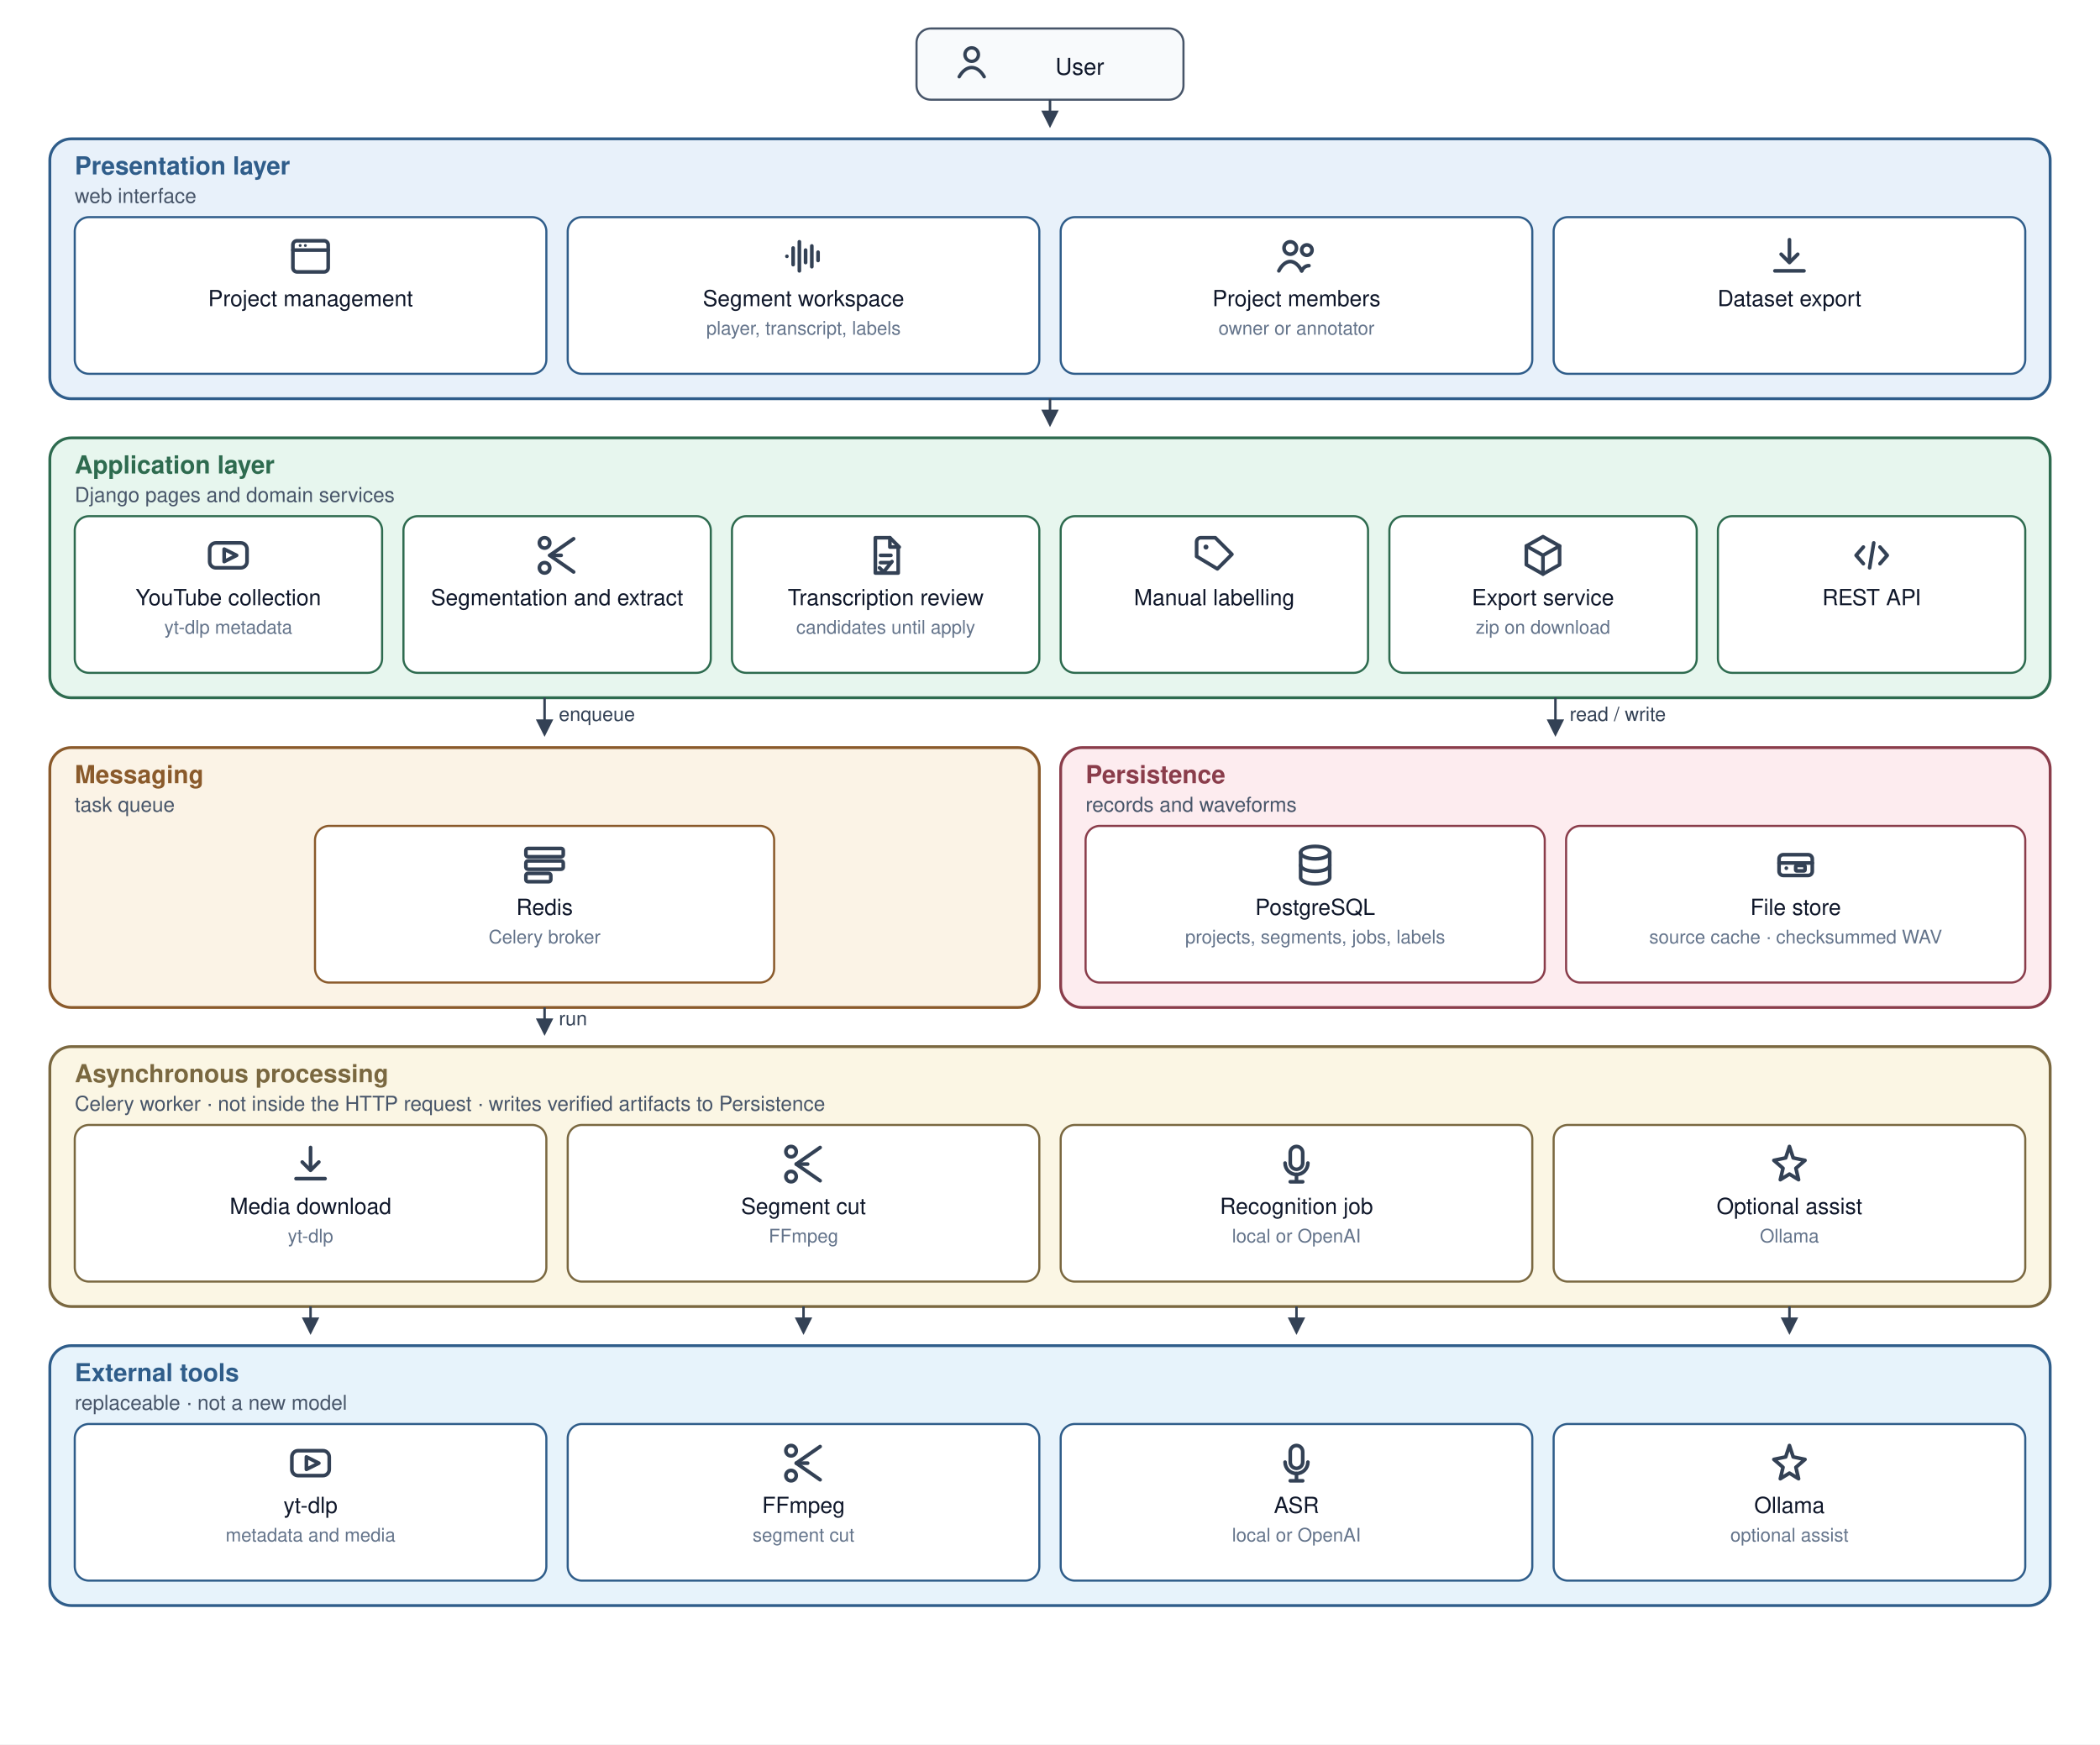
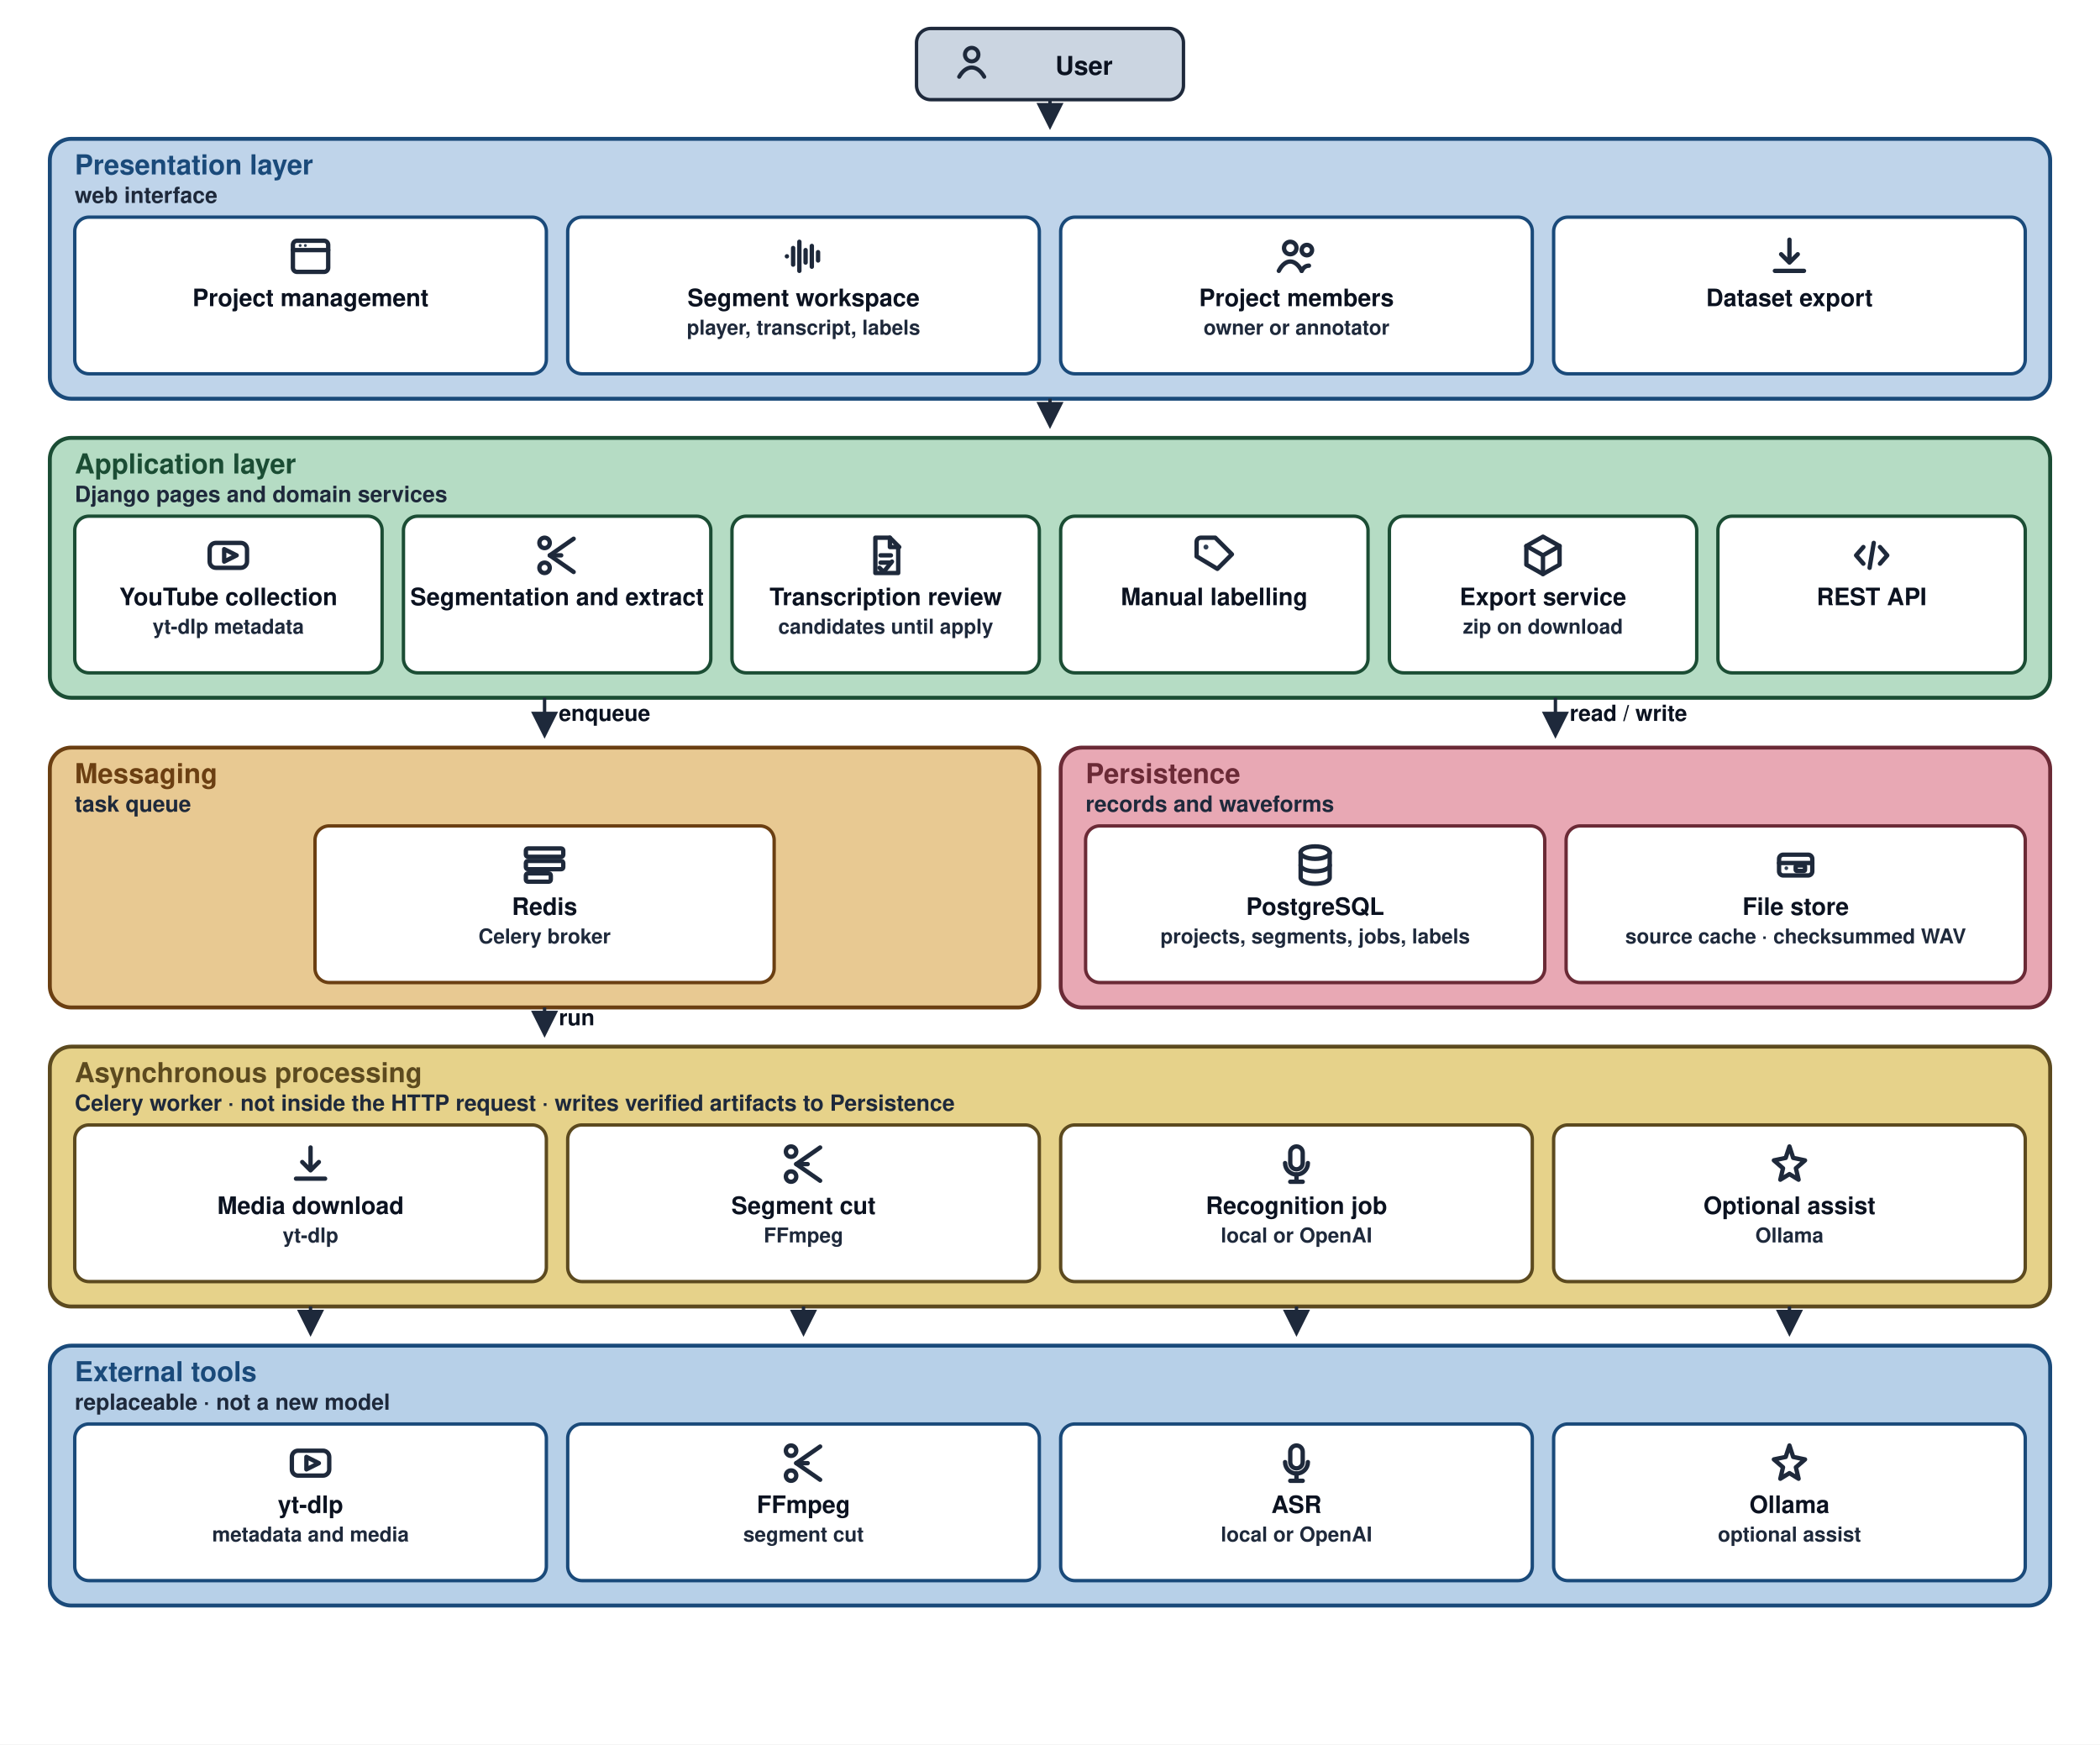
<svg xmlns="http://www.w3.org/2000/svg" width="1180" height="980" viewBox="0 0 1180 980">
  <defs>
-     <marker id="arrow" viewBox="0 0 10 10" refX="8" refY="5" markerWidth="7" markerHeight="7" orient="auto-start-reverse">
-       <path d="M 0 0 L 10 5 L 0 10 z" fill="#334155" />
+     <marker id="arrow" viewBox="0 0 10 10" refX="8" refY="5" markerWidth="8" markerHeight="8" orient="auto-start-reverse">
+       <path d="M 0 0 L 10 5 L 0 10 z" fill="#1E293B" />
    </marker>
  </defs>
  <rect width="100%" height="100%" fill="white" />
-   <rect x="515.0" y="16.0" width="150.0" height="40.0" rx="8" fill="#F8FAFC" stroke="#475569" stroke-width="1.2" />
+   <rect x="515.0" y="16.0" width="150.0" height="40.0" rx="8" fill="#CBD5E1" stroke="#1E293B" stroke-width="1.9" />
  <g transform="translate(533.0,22.0) scale(1.0833)">
-     <g fill="none" stroke="#334155" stroke-width="1.75" stroke-linecap="round" stroke-linejoin="round">
+     <g fill="none" stroke="#1E293B" stroke-width="2.1" stroke-linecap="round" stroke-linejoin="round">
      <circle cx="12" cy="8" r="3.5" />
      <path d="M5.5 19.5c1.8-3.2 4.2-4.8 6.5-4.8s4.7 1.6 6.5 4.8" />
    </g>
  </g>
-   <text x="593.0" y="42.0" font-family="Segoe UI, Helvetica, Arial, sans-serif" font-size="13" fill="#0F172A">User</text>
-   <line x1="590.0" y1="56.0" x2="590.0" y2="70.0" stroke="#334155" stroke-width="1.4" marker-end="url(#arrow)" />
-   <rect x="28.0" y="78.0" width="1124.0" height="146.0" rx="12" ry="12" fill="#E8F1FA" stroke="#2F5D8A" stroke-width="1.6" />
-   <text x="42.0" y="98.0" font-family="Segoe UI, Helvetica, Arial, sans-serif" font-size="14" font-weight="700" fill="#2F5D8A">Presentation layer</text>
-   <text x="42.0" y="114.0" font-family="Segoe UI, Helvetica, Arial, sans-serif" font-size="11.5" fill="#475569">web interface</text>
-   <rect x="42.0" y="122.0" width="265.0" height="88.0" rx="8" ry="8" fill="#fff" stroke="#2F5D8A" stroke-width="1.2" />
+   <text x="593.0" y="42.0" font-family="Segoe UI, Helvetica, Arial, sans-serif" font-size="14.5" font-weight="700" fill="#0B1220">User</text>
+   <line x1="590.0" y1="56.0" x2="590.0" y2="70.0" stroke="#1E293B" stroke-width="1.9" marker-end="url(#arrow)" />
+   <rect x="28.0" y="78.0" width="1124.0" height="146.0" rx="12" ry="12" fill="#BFD4EA" stroke="#1A4A7A" stroke-width="2.2" />
+   <text x="42.0" y="98.0" font-family="Segoe UI, Helvetica, Arial, sans-serif" font-size="15.5" font-weight="800" fill="#1A4A7A">Presentation layer</text>
+   <text x="42.0" y="114.0" font-family="Segoe UI, Helvetica, Arial, sans-serif" font-size="12.5" font-weight="600" fill="#1E293B">web interface</text>
+   <rect x="42.0" y="122.0" width="265.0" height="88.0" rx="8" ry="8" fill="#fff" stroke="#1A4A7A" stroke-width="1.9" />
  <g transform="translate(160.5,130.0) scale(1.1667)">
-     <g fill="none" stroke="#334155" stroke-width="1.75" stroke-linecap="round" stroke-linejoin="round">
+     <g fill="none" stroke="#1E293B" stroke-width="2.1" stroke-linecap="round" stroke-linejoin="round">
      <rect x="3.5" y="4.5" width="17" height="15" rx="2" />
      <path d="M3.5 9h17" />
      <circle cx="7" cy="6.8" r="0.7" fill="#334155" stroke="none" />
      <circle cx="9.5" cy="6.8" r="0.7" fill="#334155" stroke="none" />
    </g>
  </g>
-   <text x="174.5" y="172.0" text-anchor="middle" font-family="Segoe UI, Helvetica, Arial, sans-serif" font-size="12.5" fill="#0F172A">Project management</text>
-   <rect x="319.0" y="122.0" width="265.0" height="88.0" rx="8" ry="8" fill="#fff" stroke="#2F5D8A" stroke-width="1.2" />
+   <text x="174.5" y="172.0" text-anchor="middle" font-family="Segoe UI, Helvetica, Arial, sans-serif" font-size="13.5" font-weight="700" fill="#0B1220">Project management</text>
+   <rect x="319.0" y="122.0" width="265.0" height="88.0" rx="8" ry="8" fill="#fff" stroke="#1A4A7A" stroke-width="1.9" />
  <g transform="translate(437.5,130.0) scale(1.1667)">
-     <g fill="none" stroke="#334155" stroke-width="1.75" stroke-linecap="round" stroke-linejoin="round">
+     <g fill="none" stroke="#1E293B" stroke-width="2.1" stroke-linecap="round" stroke-linejoin="round">
      <path d="M4 12v0M7 8v8M10 5v14M13 9v6M16 7v10M19 10v4" />
    </g>
  </g>
-   <text x="451.5" y="172.0" text-anchor="middle" font-family="Segoe UI, Helvetica, Arial, sans-serif" font-size="12.5" fill="#0F172A">Segment workspace</text>
-   <text x="451.5" y="188.0" text-anchor="middle" font-family="Segoe UI, Helvetica, Arial, sans-serif" font-size="10.5" fill="#64748B">player, transcript, labels</text>
-   <rect x="596.0" y="122.0" width="265.0" height="88.0" rx="8" ry="8" fill="#fff" stroke="#2F5D8A" stroke-width="1.2" />
+   <text x="451.5" y="172.0" text-anchor="middle" font-family="Segoe UI, Helvetica, Arial, sans-serif" font-size="13.5" font-weight="700" fill="#0B1220">Segment workspace</text>
+   <text x="451.5" y="188.0" text-anchor="middle" font-family="Segoe UI, Helvetica, Arial, sans-serif" font-size="11.5" font-weight="600" fill="#1E293B">player, transcript, labels</text>
+   <rect x="596.0" y="122.0" width="265.0" height="88.0" rx="8" ry="8" fill="#fff" stroke="#1A4A7A" stroke-width="1.9" />
  <g transform="translate(714.5,130.0) scale(1.1667)">
-     <g fill="none" stroke="#334155" stroke-width="1.75" stroke-linecap="round" stroke-linejoin="round">
+     <g fill="none" stroke="#1E293B" stroke-width="2.1" stroke-linecap="round" stroke-linejoin="round">
      <circle cx="9" cy="8" r="3" />
      <circle cx="17" cy="9" r="2.5" />
      <path d="M3.5 19c1.5-3 3.6-4.5 5.5-4.5s4 1.5 5.5 4.5" />
      <path d="M14.5 19c.8-1.6 2-2.5 3.5-2.5" />
    </g>
  </g>
-   <text x="728.5" y="172.0" text-anchor="middle" font-family="Segoe UI, Helvetica, Arial, sans-serif" font-size="12.5" fill="#0F172A">Project members</text>
-   <text x="728.5" y="188.0" text-anchor="middle" font-family="Segoe UI, Helvetica, Arial, sans-serif" font-size="10.5" fill="#64748B">owner or annotator</text>
-   <rect x="873.0" y="122.0" width="265.0" height="88.0" rx="8" ry="8" fill="#fff" stroke="#2F5D8A" stroke-width="1.2" />
+   <text x="728.5" y="172.0" text-anchor="middle" font-family="Segoe UI, Helvetica, Arial, sans-serif" font-size="13.5" font-weight="700" fill="#0B1220">Project members</text>
+   <text x="728.5" y="188.0" text-anchor="middle" font-family="Segoe UI, Helvetica, Arial, sans-serif" font-size="11.5" font-weight="600" fill="#1E293B">owner or annotator</text>
+   <rect x="873.0" y="122.0" width="265.0" height="88.0" rx="8" ry="8" fill="#fff" stroke="#1A4A7A" stroke-width="1.9" />
  <g transform="translate(991.5,130.0) scale(1.1667)">
-     <g fill="none" stroke="#334155" stroke-width="1.75" stroke-linecap="round" stroke-linejoin="round">
+     <g fill="none" stroke="#1E293B" stroke-width="2.1" stroke-linecap="round" stroke-linejoin="round">
      <path d="M12 4v10" />
      <path d="m8 11 4 4 4-4" />
      <path d="M5 19h14" />
    </g>
  </g>
-   <text x="1005.5" y="172.0" text-anchor="middle" font-family="Segoe UI, Helvetica, Arial, sans-serif" font-size="12.5" fill="#0F172A">Dataset export</text>
-   <line x1="590.0" y1="224.0" x2="590.0" y2="238.0" stroke="#334155" stroke-width="1.4" marker-end="url(#arrow)" />
-   <rect x="28.0" y="246.0" width="1124.0" height="146.0" rx="12" ry="12" fill="#E7F6EE" stroke="#2E6B4F" stroke-width="1.6" />
-   <text x="42.0" y="266.0" font-family="Segoe UI, Helvetica, Arial, sans-serif" font-size="14" font-weight="700" fill="#2E6B4F">Application layer</text>
-   <text x="42.0" y="282.0" font-family="Segoe UI, Helvetica, Arial, sans-serif" font-size="11.5" fill="#475569">Django pages and domain services</text>
-   <rect x="42.0" y="290.0" width="172.7" height="88.0" rx="8" ry="8" fill="#fff" stroke="#2E6B4F" stroke-width="1.2" />
+   <text x="1005.5" y="172.0" text-anchor="middle" font-family="Segoe UI, Helvetica, Arial, sans-serif" font-size="13.5" font-weight="700" fill="#0B1220">Dataset export</text>
+   <line x1="590.0" y1="224.0" x2="590.0" y2="238.0" stroke="#1E293B" stroke-width="1.9" marker-end="url(#arrow)" />
+   <rect x="28.0" y="246.0" width="1124.0" height="146.0" rx="12" ry="12" fill="#B5DCC4" stroke="#1B4D34" stroke-width="2.2" />
+   <text x="42.0" y="266.0" font-family="Segoe UI, Helvetica, Arial, sans-serif" font-size="15.5" font-weight="800" fill="#1B4D34">Application layer</text>
+   <text x="42.0" y="282.0" font-family="Segoe UI, Helvetica, Arial, sans-serif" font-size="12.5" font-weight="600" fill="#1E293B">Django pages and domain services</text>
+   <rect x="42.0" y="290.0" width="172.7" height="88.0" rx="8" ry="8" fill="#fff" stroke="#1B4D34" stroke-width="1.9" />
  <g transform="translate(114.3,298.0) scale(1.1667)">
-     <g fill="none" stroke="#334155" stroke-width="1.75" stroke-linecap="round" stroke-linejoin="round">
+     <g fill="none" stroke="#1E293B" stroke-width="2.1" stroke-linecap="round" stroke-linejoin="round">
      <rect x="3" y="6" width="18" height="12" rx="3" />
      <path d="m10 9 6 3-6 3z" />
    </g>
  </g>
-   <text x="128.3" y="340.0" text-anchor="middle" font-family="Segoe UI, Helvetica, Arial, sans-serif" font-size="12.5" fill="#0F172A">YouTube collection</text>
-   <text x="128.3" y="356.0" text-anchor="middle" font-family="Segoe UI, Helvetica, Arial, sans-serif" font-size="10.5" fill="#64748B">yt-dlp metadata</text>
-   <rect x="226.7" y="290.0" width="172.7" height="88.0" rx="8" ry="8" fill="#fff" stroke="#2E6B4F" stroke-width="1.2" />
+   <text x="128.3" y="340.0" text-anchor="middle" font-family="Segoe UI, Helvetica, Arial, sans-serif" font-size="13.5" font-weight="700" fill="#0B1220">YouTube collection</text>
+   <text x="128.3" y="356.0" text-anchor="middle" font-family="Segoe UI, Helvetica, Arial, sans-serif" font-size="11.5" font-weight="600" fill="#1E293B">yt-dlp metadata</text>
+   <rect x="226.7" y="290.0" width="172.7" height="88.0" rx="8" ry="8" fill="#fff" stroke="#1B4D34" stroke-width="1.9" />
  <g transform="translate(299.0,298.0) scale(1.1667)">
-     <g fill="none" stroke="#334155" stroke-width="1.75" stroke-linecap="round" stroke-linejoin="round">
+     <g fill="none" stroke="#1E293B" stroke-width="2.1" stroke-linecap="round" stroke-linejoin="round">
      <circle cx="6" cy="6" r="2.5" />
      <circle cx="6" cy="18" r="2.5" />
      <path d="M20 4 8.5 12 20 20" />
      <path d="M8.5 12H14" />
    </g>
  </g>
-   <text x="313.0" y="340.0" text-anchor="middle" font-family="Segoe UI, Helvetica, Arial, sans-serif" font-size="12.5" fill="#0F172A">Segmentation and extract</text>
-   <rect x="411.3" y="290.0" width="172.7" height="88.0" rx="8" ry="8" fill="#fff" stroke="#2E6B4F" stroke-width="1.2" />
+   <text x="313.0" y="340.0" text-anchor="middle" font-family="Segoe UI, Helvetica, Arial, sans-serif" font-size="13.5" font-weight="700" fill="#0B1220">Segmentation and extract</text>
+   <rect x="411.3" y="290.0" width="172.7" height="88.0" rx="8" ry="8" fill="#fff" stroke="#1B4D34" stroke-width="1.9" />
  <g transform="translate(483.7,298.0) scale(1.1667)">
-     <g fill="none" stroke="#334155" stroke-width="1.75" stroke-linecap="round" stroke-linejoin="round">
+     <g fill="none" stroke="#1E293B" stroke-width="2.1" stroke-linecap="round" stroke-linejoin="round">
      <path d="M7 3.5h7l4 4V20.5H7z" />
      <path d="M14 3.5V8h4.5" />
      <path d="M9.5 12h5M9.5 15.5h5" />
      <path d="m9 18 2 2 4-5" />
    </g>
  </g>
-   <text x="497.7" y="340.0" text-anchor="middle" font-family="Segoe UI, Helvetica, Arial, sans-serif" font-size="12.5" fill="#0F172A">Transcription review</text>
-   <text x="497.7" y="356.0" text-anchor="middle" font-family="Segoe UI, Helvetica, Arial, sans-serif" font-size="10.5" fill="#64748B">candidates until apply</text>
-   <rect x="596.0" y="290.0" width="172.7" height="88.0" rx="8" ry="8" fill="#fff" stroke="#2E6B4F" stroke-width="1.2" />
+   <text x="497.7" y="340.0" text-anchor="middle" font-family="Segoe UI, Helvetica, Arial, sans-serif" font-size="13.5" font-weight="700" fill="#0B1220">Transcription review</text>
+   <text x="497.7" y="356.0" text-anchor="middle" font-family="Segoe UI, Helvetica, Arial, sans-serif" font-size="11.5" font-weight="600" fill="#1E293B">candidates until apply</text>
+   <rect x="596.0" y="290.0" width="172.7" height="88.0" rx="8" ry="8" fill="#fff" stroke="#1B4D34" stroke-width="1.9" />
  <g transform="translate(668.3,298.0) scale(1.1667)">
-     <g fill="none" stroke="#334155" stroke-width="1.75" stroke-linecap="round" stroke-linejoin="round">
+     <g fill="none" stroke="#1E293B" stroke-width="2.1" stroke-linecap="round" stroke-linejoin="round">
      <path d="M3.5 12.5V5.5A2 2 0 0 1 5.5 3.5h7l8 8-7 7z" />
      <circle cx="8" cy="8" r="1.2" fill="#334155" stroke="none" />
    </g>
  </g>
-   <text x="682.3" y="340.0" text-anchor="middle" font-family="Segoe UI, Helvetica, Arial, sans-serif" font-size="12.5" fill="#0F172A">Manual labelling</text>
-   <rect x="780.7" y="290.0" width="172.7" height="88.0" rx="8" ry="8" fill="#fff" stroke="#2E6B4F" stroke-width="1.2" />
+   <text x="682.3" y="340.0" text-anchor="middle" font-family="Segoe UI, Helvetica, Arial, sans-serif" font-size="13.5" font-weight="700" fill="#0B1220">Manual labelling</text>
+   <rect x="780.7" y="290.0" width="172.7" height="88.0" rx="8" ry="8" fill="#fff" stroke="#1B4D34" stroke-width="1.9" />
  <g transform="translate(853.0,298.0) scale(1.1667)">
-     <g fill="none" stroke="#334155" stroke-width="1.75" stroke-linecap="round" stroke-linejoin="round">
+     <g fill="none" stroke="#1E293B" stroke-width="2.1" stroke-linecap="round" stroke-linejoin="round">
      <path d="m12 3 8 4.5v9L12 21l-8-4.5v-9z" />
      <path d="M12 12 4 7.5M12 12l8-4.5M12 12v9" />
    </g>
  </g>
-   <text x="867.0" y="340.0" text-anchor="middle" font-family="Segoe UI, Helvetica, Arial, sans-serif" font-size="12.5" fill="#0F172A">Export service</text>
-   <text x="867.0" y="356.0" text-anchor="middle" font-family="Segoe UI, Helvetica, Arial, sans-serif" font-size="10.5" fill="#64748B">zip on download</text>
-   <rect x="965.3" y="290.0" width="172.7" height="88.0" rx="8" ry="8" fill="#fff" stroke="#2E6B4F" stroke-width="1.2" />
+   <text x="867.0" y="340.0" text-anchor="middle" font-family="Segoe UI, Helvetica, Arial, sans-serif" font-size="13.5" font-weight="700" fill="#0B1220">Export service</text>
+   <text x="867.0" y="356.0" text-anchor="middle" font-family="Segoe UI, Helvetica, Arial, sans-serif" font-size="11.5" font-weight="600" fill="#1E293B">zip on download</text>
+   <rect x="965.3" y="290.0" width="172.7" height="88.0" rx="8" ry="8" fill="#fff" stroke="#1B4D34" stroke-width="1.9" />
  <g transform="translate(1037.7,298.0) scale(1.1667)">
-     <g fill="none" stroke="#334155" stroke-width="1.75" stroke-linecap="round" stroke-linejoin="round">
+     <g fill="none" stroke="#1E293B" stroke-width="2.1" stroke-linecap="round" stroke-linejoin="round">
      <path d="M8 8 4.5 12 8 16" />
      <path d="m16 8 3.5 4L16 16" />
      <path d="m13 6-2 12" />
    </g>
  </g>
-   <text x="1051.7" y="340.0" text-anchor="middle" font-family="Segoe UI, Helvetica, Arial, sans-serif" font-size="12.5" fill="#0F172A">REST API</text>
-   <line x1="306.0" y1="392.0" x2="306.0" y2="412.0" stroke="#334155" stroke-width="1.4" marker-end="url(#arrow)" />
-   <text x="314.0" y="405.0" font-family="Segoe UI, Helvetica, Arial, sans-serif" font-size="11" fill="#334155">enqueue</text>
-   <line x1="874.0" y1="392.0" x2="874.0" y2="412.0" stroke="#334155" stroke-width="1.4" marker-end="url(#arrow)" />
-   <text x="882.0" y="405.0" font-family="Segoe UI, Helvetica, Arial, sans-serif" font-size="11" fill="#334155">read / write</text>
-   <rect x="28.0" y="420.0" width="556.0" height="146.0" rx="12" ry="12" fill="#FBF3E6" stroke="#8A5A2B" stroke-width="1.6" />
-   <text x="42.0" y="440.0" font-family="Segoe UI, Helvetica, Arial, sans-serif" font-size="14" font-weight="700" fill="#8A5A2B">Messaging</text>
-   <text x="42.0" y="456.0" font-family="Segoe UI, Helvetica, Arial, sans-serif" font-size="11.5" fill="#475569">task queue</text>
-   <rect x="596.0" y="420.0" width="556.0" height="146.0" rx="12" ry="12" fill="#FDECEF" stroke="#8A3D4B" stroke-width="1.6" />
-   <text x="610.0" y="440.0" font-family="Segoe UI, Helvetica, Arial, sans-serif" font-size="14" font-weight="700" fill="#8A3D4B">Persistence</text>
-   <text x="610.0" y="456.0" font-family="Segoe UI, Helvetica, Arial, sans-serif" font-size="11.5" fill="#475569">records and waveforms</text>
-   <rect x="177.0" y="464.0" width="258.0" height="88.0" rx="8" ry="8" fill="#fff" stroke="#8A5A2B" stroke-width="1.2" />
+   <text x="1051.7" y="340.0" text-anchor="middle" font-family="Segoe UI, Helvetica, Arial, sans-serif" font-size="13.5" font-weight="700" fill="#0B1220">REST API</text>
+   <line x1="306.0" y1="392.0" x2="306.0" y2="412.0" stroke="#1E293B" stroke-width="1.9" marker-end="url(#arrow)" />
+   <text x="314.0" y="405.0" font-family="Segoe UI, Helvetica, Arial, sans-serif" font-size="12.5" font-weight="700" fill="#0B1220">enqueue</text>
+   <line x1="874.0" y1="392.0" x2="874.0" y2="412.0" stroke="#1E293B" stroke-width="1.9" marker-end="url(#arrow)" />
+   <text x="882.0" y="405.0" font-family="Segoe UI, Helvetica, Arial, sans-serif" font-size="12.5" font-weight="700" fill="#0B1220">read / write</text>
+   <rect x="28.0" y="420.0" width="556.0" height="146.0" rx="12" ry="12" fill="#E8C992" stroke="#6B3F12" stroke-width="2.2" />
+   <text x="42.0" y="440.0" font-family="Segoe UI, Helvetica, Arial, sans-serif" font-size="15.5" font-weight="800" fill="#6B3F12">Messaging</text>
+   <text x="42.0" y="456.0" font-family="Segoe UI, Helvetica, Arial, sans-serif" font-size="12.5" font-weight="600" fill="#1E293B">task queue</text>
+   <rect x="596.0" y="420.0" width="556.0" height="146.0" rx="12" ry="12" fill="#E8A8B4" stroke="#6B2A36" stroke-width="2.2" />
+   <text x="610.0" y="440.0" font-family="Segoe UI, Helvetica, Arial, sans-serif" font-size="15.5" font-weight="800" fill="#6B2A36">Persistence</text>
+   <text x="610.0" y="456.0" font-family="Segoe UI, Helvetica, Arial, sans-serif" font-size="12.5" font-weight="600" fill="#1E293B">records and waveforms</text>
+   <rect x="177.0" y="464.0" width="258.0" height="88.0" rx="8" ry="8" fill="#fff" stroke="#6B3F12" stroke-width="1.9" />
  <g transform="translate(292.0,472.0) scale(1.1667)">
-     <g fill="none" stroke="#334155" stroke-width="1.75" stroke-linecap="round" stroke-linejoin="round">
+     <g fill="none" stroke="#1E293B" stroke-width="2.1" stroke-linecap="round" stroke-linejoin="round">
      <rect x="3" y="4" width="18" height="4" rx="1" />
      <rect x="3" y="10" width="18" height="4" rx="1" />
      <rect x="3" y="16" width="12" height="4" rx="1" />
    </g>
  </g>
-   <text x="306.0" y="514.0" text-anchor="middle" font-family="Segoe UI, Helvetica, Arial, sans-serif" font-size="12.5" fill="#0F172A">Redis</text>
-   <text x="306.0" y="530.0" text-anchor="middle" font-family="Segoe UI, Helvetica, Arial, sans-serif" font-size="10.5" fill="#64748B">Celery broker</text>
-   <rect x="610.0" y="464.0" width="258.0" height="88.0" rx="8" ry="8" fill="#fff" stroke="#8A3D4B" stroke-width="1.2" />
+   <text x="306.0" y="514.0" text-anchor="middle" font-family="Segoe UI, Helvetica, Arial, sans-serif" font-size="13.5" font-weight="700" fill="#0B1220">Redis</text>
+   <text x="306.0" y="530.0" text-anchor="middle" font-family="Segoe UI, Helvetica, Arial, sans-serif" font-size="11.5" font-weight="600" fill="#1E293B">Celery broker</text>
+   <rect x="610.0" y="464.0" width="258.0" height="88.0" rx="8" ry="8" fill="#fff" stroke="#6B2A36" stroke-width="1.9" />
  <g transform="translate(725.0,472.0) scale(1.1667)">
-     <g fill="none" stroke="#334155" stroke-width="1.75" stroke-linecap="round" stroke-linejoin="round">
+     <g fill="none" stroke="#1E293B" stroke-width="2.1" stroke-linecap="round" stroke-linejoin="round">
      <ellipse cx="12" cy="6" rx="7" ry="3" />
      <path d="M5 6v6c0 1.7 3.1 3 7 3s7-1.3 7-3V6" />
      <path d="M5 12v6c0 1.7 3.1 3 7 3s7-1.3 7-3v-6" />
    </g>
  </g>
-   <text x="739.0" y="514.0" text-anchor="middle" font-family="Segoe UI, Helvetica, Arial, sans-serif" font-size="12.5" fill="#0F172A">PostgreSQL</text>
-   <text x="739.0" y="530.0" text-anchor="middle" font-family="Segoe UI, Helvetica, Arial, sans-serif" font-size="10.5" fill="#64748B">projects, segments, jobs, labels</text>
-   <rect x="880.0" y="464.0" width="258.0" height="88.0" rx="8" ry="8" fill="#fff" stroke="#8A3D4B" stroke-width="1.2" />
+   <text x="739.0" y="514.0" text-anchor="middle" font-family="Segoe UI, Helvetica, Arial, sans-serif" font-size="13.5" font-weight="700" fill="#0B1220">PostgreSQL</text>
+   <text x="739.0" y="530.0" text-anchor="middle" font-family="Segoe UI, Helvetica, Arial, sans-serif" font-size="11.5" font-weight="600" fill="#1E293B">projects, segments, jobs, labels</text>
+   <rect x="880.0" y="464.0" width="258.0" height="88.0" rx="8" ry="8" fill="#fff" stroke="#6B2A36" stroke-width="1.9" />
  <g transform="translate(995.0,472.0) scale(1.1667)">
-     <g fill="none" stroke="#334155" stroke-width="1.75" stroke-linecap="round" stroke-linejoin="round">
+     <g fill="none" stroke="#1E293B" stroke-width="2.1" stroke-linecap="round" stroke-linejoin="round">
      <rect x="4" y="7" width="16" height="10" rx="2" />
      <path d="M4 11h16" />
      <circle cx="7.5" cy="13.5" r="0.9" fill="#334155" stroke="none" />
      <rect x="12" y="12.2" width="4.5" height="2.6" rx="0.5" />
    </g>
  </g>
-   <text x="1009.0" y="514.0" text-anchor="middle" font-family="Segoe UI, Helvetica, Arial, sans-serif" font-size="12.5" fill="#0F172A">File store</text>
-   <text x="1009.0" y="530.0" text-anchor="middle" font-family="Segoe UI, Helvetica, Arial, sans-serif" font-size="10.5" fill="#64748B">source cache · checksummed WAV</text>
-   <line x1="306.0" y1="566.0" x2="306.0" y2="580.0" stroke="#334155" stroke-width="1.4" marker-end="url(#arrow)" />
-   <text x="314.0" y="576.0" font-family="Segoe UI, Helvetica, Arial, sans-serif" font-size="11" fill="#334155">run</text>
-   <rect x="28.0" y="588.0" width="1124.0" height="146.0" rx="12" ry="12" fill="#FBF6E4" stroke="#7A6840" stroke-width="1.6" />
-   <text x="42.0" y="608.0" font-family="Segoe UI, Helvetica, Arial, sans-serif" font-size="14" font-weight="700" fill="#7A6840">Asynchronous processing</text>
-   <text x="42.0" y="624.0" font-family="Segoe UI, Helvetica, Arial, sans-serif" font-size="11.5" fill="#475569">Celery worker · not inside the HTTP request · writes verified artifacts to Persistence</text>
-   <rect x="42.0" y="632.0" width="265.0" height="88.0" rx="8" ry="8" fill="#fff" stroke="#7A6840" stroke-width="1.2" />
+   <text x="1009.0" y="514.0" text-anchor="middle" font-family="Segoe UI, Helvetica, Arial, sans-serif" font-size="13.5" font-weight="700" fill="#0B1220">File store</text>
+   <text x="1009.0" y="530.0" text-anchor="middle" font-family="Segoe UI, Helvetica, Arial, sans-serif" font-size="11.5" font-weight="600" fill="#1E293B">source cache · checksummed WAV</text>
+   <line x1="306.0" y1="566.0" x2="306.0" y2="580.0" stroke="#1E293B" stroke-width="1.9" marker-end="url(#arrow)" />
+   <text x="314.0" y="576.0" font-family="Segoe UI, Helvetica, Arial, sans-serif" font-size="12.5" font-weight="700" fill="#0B1220">run</text>
+   <rect x="28.0" y="588.0" width="1124.0" height="146.0" rx="12" ry="12" fill="#E6D28A" stroke="#5C4A1F" stroke-width="2.2" />
+   <text x="42.0" y="608.0" font-family="Segoe UI, Helvetica, Arial, sans-serif" font-size="15.5" font-weight="800" fill="#5C4A1F">Asynchronous processing</text>
+   <text x="42.0" y="624.0" font-family="Segoe UI, Helvetica, Arial, sans-serif" font-size="12.5" font-weight="600" fill="#1E293B">Celery worker · not inside the HTTP request · writes verified artifacts to Persistence</text>
+   <rect x="42.0" y="632.0" width="265.0" height="88.0" rx="8" ry="8" fill="#fff" stroke="#5C4A1F" stroke-width="1.9" />
  <g transform="translate(160.5,640.0) scale(1.1667)">
-     <g fill="none" stroke="#334155" stroke-width="1.75" stroke-linecap="round" stroke-linejoin="round">
+     <g fill="none" stroke="#1E293B" stroke-width="2.1" stroke-linecap="round" stroke-linejoin="round">
      <path d="M12 4v10" />
      <path d="m8 11 4 4 4-4" />
      <path d="M5 19h14" />
    </g>
  </g>
-   <text x="174.5" y="682.0" text-anchor="middle" font-family="Segoe UI, Helvetica, Arial, sans-serif" font-size="12.5" fill="#0F172A">Media download</text>
-   <text x="174.5" y="698.0" text-anchor="middle" font-family="Segoe UI, Helvetica, Arial, sans-serif" font-size="10.5" fill="#64748B">yt-dlp</text>
-   <rect x="319.0" y="632.0" width="265.0" height="88.0" rx="8" ry="8" fill="#fff" stroke="#7A6840" stroke-width="1.2" />
+   <text x="174.5" y="682.0" text-anchor="middle" font-family="Segoe UI, Helvetica, Arial, sans-serif" font-size="13.5" font-weight="700" fill="#0B1220">Media download</text>
+   <text x="174.5" y="698.0" text-anchor="middle" font-family="Segoe UI, Helvetica, Arial, sans-serif" font-size="11.5" font-weight="600" fill="#1E293B">yt-dlp</text>
+   <rect x="319.0" y="632.0" width="265.0" height="88.0" rx="8" ry="8" fill="#fff" stroke="#5C4A1F" stroke-width="1.9" />
  <g transform="translate(437.5,640.0) scale(1.1667)">
-     <g fill="none" stroke="#334155" stroke-width="1.75" stroke-linecap="round" stroke-linejoin="round">
+     <g fill="none" stroke="#1E293B" stroke-width="2.1" stroke-linecap="round" stroke-linejoin="round">
      <circle cx="6" cy="6" r="2.5" />
      <circle cx="6" cy="18" r="2.5" />
      <path d="M20 4 8.5 12 20 20" />
      <path d="M8.5 12H14" />
    </g>
  </g>
-   <text x="451.5" y="682.0" text-anchor="middle" font-family="Segoe UI, Helvetica, Arial, sans-serif" font-size="12.5" fill="#0F172A">Segment cut</text>
-   <text x="451.5" y="698.0" text-anchor="middle" font-family="Segoe UI, Helvetica, Arial, sans-serif" font-size="10.5" fill="#64748B">FFmpeg</text>
-   <rect x="596.0" y="632.0" width="265.0" height="88.0" rx="8" ry="8" fill="#fff" stroke="#7A6840" stroke-width="1.2" />
+   <text x="451.5" y="682.0" text-anchor="middle" font-family="Segoe UI, Helvetica, Arial, sans-serif" font-size="13.5" font-weight="700" fill="#0B1220">Segment cut</text>
+   <text x="451.5" y="698.0" text-anchor="middle" font-family="Segoe UI, Helvetica, Arial, sans-serif" font-size="11.5" font-weight="600" fill="#1E293B">FFmpeg</text>
+   <rect x="596.0" y="632.0" width="265.0" height="88.0" rx="8" ry="8" fill="#fff" stroke="#5C4A1F" stroke-width="1.9" />
  <g transform="translate(714.5,640.0) scale(1.1667)">
-     <g fill="none" stroke="#334155" stroke-width="1.75" stroke-linecap="round" stroke-linejoin="round">
+     <g fill="none" stroke="#1E293B" stroke-width="2.1" stroke-linecap="round" stroke-linejoin="round">
      <rect x="9" y="3.5" width="6" height="11" rx="3" />
      <path d="M6.5 11.5a5.5 5.5 0 0 0 11 0" />
      <path d="M12 17v3.5M9 20.5h6" />
    </g>
  </g>
-   <text x="728.5" y="682.0" text-anchor="middle" font-family="Segoe UI, Helvetica, Arial, sans-serif" font-size="12.5" fill="#0F172A">Recognition job</text>
-   <text x="728.5" y="698.0" text-anchor="middle" font-family="Segoe UI, Helvetica, Arial, sans-serif" font-size="10.5" fill="#64748B">local or OpenAI</text>
-   <rect x="873.0" y="632.0" width="265.0" height="88.0" rx="8" ry="8" fill="#fff" stroke="#7A6840" stroke-width="1.2" />
+   <text x="728.5" y="682.0" text-anchor="middle" font-family="Segoe UI, Helvetica, Arial, sans-serif" font-size="13.5" font-weight="700" fill="#0B1220">Recognition job</text>
+   <text x="728.5" y="698.0" text-anchor="middle" font-family="Segoe UI, Helvetica, Arial, sans-serif" font-size="11.5" font-weight="600" fill="#1E293B">local or OpenAI</text>
+   <rect x="873.0" y="632.0" width="265.0" height="88.0" rx="8" ry="8" fill="#fff" stroke="#5C4A1F" stroke-width="1.9" />
  <g transform="translate(991.5,640.0) scale(1.1667)">
-     <g fill="none" stroke="#334155" stroke-width="1.75" stroke-linecap="round" stroke-linejoin="round">
+     <g fill="none" stroke="#1E293B" stroke-width="2.1" stroke-linecap="round" stroke-linejoin="round">
      <path d="M12 3.5 13.8 9l5.7 1.2-4.4 3.8 1.3 5.5L12 16.8 7.6 19.5l1.3-5.5-4.4-3.8L10.2 9z" />
    </g>
  </g>
-   <text x="1005.5" y="682.0" text-anchor="middle" font-family="Segoe UI, Helvetica, Arial, sans-serif" font-size="12.5" fill="#0F172A">Optional assist</text>
-   <text x="1005.5" y="698.0" text-anchor="middle" font-family="Segoe UI, Helvetica, Arial, sans-serif" font-size="10.5" fill="#64748B">Ollama</text>
-   <line x1="174.5" y1="734.0" x2="174.5" y2="748.0" stroke="#334155" stroke-width="1.4" marker-end="url(#arrow)" />
-   <line x1="451.5" y1="734.0" x2="451.5" y2="748.0" stroke="#334155" stroke-width="1.4" marker-end="url(#arrow)" />
-   <line x1="728.5" y1="734.0" x2="728.5" y2="748.0" stroke="#334155" stroke-width="1.4" marker-end="url(#arrow)" />
-   <line x1="1005.5" y1="734.0" x2="1005.5" y2="748.0" stroke="#334155" stroke-width="1.4" marker-end="url(#arrow)" />
-   <rect x="28.0" y="756.0" width="1124.0" height="146.0" rx="12" ry="12" fill="#E7F3FB" stroke="#2F5D8A" stroke-width="1.6" />
-   <text x="42.0" y="776.0" font-family="Segoe UI, Helvetica, Arial, sans-serif" font-size="14" font-weight="700" fill="#2F5D8A">External tools</text>
-   <text x="42.0" y="792.0" font-family="Segoe UI, Helvetica, Arial, sans-serif" font-size="11.5" fill="#475569">replaceable · not a new model</text>
-   <rect x="42.0" y="800.0" width="265.0" height="88.0" rx="8" ry="8" fill="#fff" stroke="#2F5D8A" stroke-width="1.2" />
+   <text x="1005.5" y="682.0" text-anchor="middle" font-family="Segoe UI, Helvetica, Arial, sans-serif" font-size="13.5" font-weight="700" fill="#0B1220">Optional assist</text>
+   <text x="1005.5" y="698.0" text-anchor="middle" font-family="Segoe UI, Helvetica, Arial, sans-serif" font-size="11.5" font-weight="600" fill="#1E293B">Ollama</text>
+   <line x1="174.5" y1="734.0" x2="174.5" y2="748.0" stroke="#1E293B" stroke-width="1.9" marker-end="url(#arrow)" />
+   <line x1="451.5" y1="734.0" x2="451.5" y2="748.0" stroke="#1E293B" stroke-width="1.9" marker-end="url(#arrow)" />
+   <line x1="728.5" y1="734.0" x2="728.5" y2="748.0" stroke="#1E293B" stroke-width="1.9" marker-end="url(#arrow)" />
+   <line x1="1005.5" y1="734.0" x2="1005.5" y2="748.0" stroke="#1E293B" stroke-width="1.9" marker-end="url(#arrow)" />
+   <rect x="28.0" y="756.0" width="1124.0" height="146.0" rx="12" ry="12" fill="#B7D0E8" stroke="#1A4A7A" stroke-width="2.2" />
+   <text x="42.0" y="776.0" font-family="Segoe UI, Helvetica, Arial, sans-serif" font-size="15.5" font-weight="800" fill="#1A4A7A">External tools</text>
+   <text x="42.0" y="792.0" font-family="Segoe UI, Helvetica, Arial, sans-serif" font-size="12.5" font-weight="600" fill="#1E293B">replaceable · not a new model</text>
+   <rect x="42.0" y="800.0" width="265.0" height="88.0" rx="8" ry="8" fill="#fff" stroke="#1A4A7A" stroke-width="1.9" />
  <g transform="translate(160.5,808.0) scale(1.1667)">
-     <g fill="none" stroke="#334155" stroke-width="1.75" stroke-linecap="round" stroke-linejoin="round">
+     <g fill="none" stroke="#1E293B" stroke-width="2.1" stroke-linecap="round" stroke-linejoin="round">
      <rect x="3" y="6" width="18" height="12" rx="3" />
      <path d="m10 9 6 3-6 3z" />
    </g>
  </g>
-   <text x="174.5" y="850.0" text-anchor="middle" font-family="Segoe UI, Helvetica, Arial, sans-serif" font-size="12.5" fill="#0F172A">yt-dlp</text>
-   <text x="174.5" y="866.0" text-anchor="middle" font-family="Segoe UI, Helvetica, Arial, sans-serif" font-size="10.5" fill="#64748B">metadata and media</text>
-   <rect x="319.0" y="800.0" width="265.0" height="88.0" rx="8" ry="8" fill="#fff" stroke="#2F5D8A" stroke-width="1.2" />
+   <text x="174.5" y="850.0" text-anchor="middle" font-family="Segoe UI, Helvetica, Arial, sans-serif" font-size="13.5" font-weight="700" fill="#0B1220">yt-dlp</text>
+   <text x="174.5" y="866.0" text-anchor="middle" font-family="Segoe UI, Helvetica, Arial, sans-serif" font-size="11.5" font-weight="600" fill="#1E293B">metadata and media</text>
+   <rect x="319.0" y="800.0" width="265.0" height="88.0" rx="8" ry="8" fill="#fff" stroke="#1A4A7A" stroke-width="1.9" />
  <g transform="translate(437.5,808.0) scale(1.1667)">
-     <g fill="none" stroke="#334155" stroke-width="1.75" stroke-linecap="round" stroke-linejoin="round">
+     <g fill="none" stroke="#1E293B" stroke-width="2.1" stroke-linecap="round" stroke-linejoin="round">
      <circle cx="6" cy="6" r="2.5" />
      <circle cx="6" cy="18" r="2.5" />
      <path d="M20 4 8.5 12 20 20" />
      <path d="M8.5 12H14" />
    </g>
  </g>
-   <text x="451.5" y="850.0" text-anchor="middle" font-family="Segoe UI, Helvetica, Arial, sans-serif" font-size="12.5" fill="#0F172A">FFmpeg</text>
-   <text x="451.5" y="866.0" text-anchor="middle" font-family="Segoe UI, Helvetica, Arial, sans-serif" font-size="10.5" fill="#64748B">segment cut</text>
-   <rect x="596.0" y="800.0" width="265.0" height="88.0" rx="8" ry="8" fill="#fff" stroke="#2F5D8A" stroke-width="1.2" />
+   <text x="451.5" y="850.0" text-anchor="middle" font-family="Segoe UI, Helvetica, Arial, sans-serif" font-size="13.5" font-weight="700" fill="#0B1220">FFmpeg</text>
+   <text x="451.5" y="866.0" text-anchor="middle" font-family="Segoe UI, Helvetica, Arial, sans-serif" font-size="11.5" font-weight="600" fill="#1E293B">segment cut</text>
+   <rect x="596.0" y="800.0" width="265.0" height="88.0" rx="8" ry="8" fill="#fff" stroke="#1A4A7A" stroke-width="1.9" />
  <g transform="translate(714.5,808.0) scale(1.1667)">
-     <g fill="none" stroke="#334155" stroke-width="1.75" stroke-linecap="round" stroke-linejoin="round">
+     <g fill="none" stroke="#1E293B" stroke-width="2.1" stroke-linecap="round" stroke-linejoin="round">
      <rect x="9" y="3.5" width="6" height="11" rx="3" />
      <path d="M6.5 11.5a5.5 5.5 0 0 0 11 0" />
      <path d="M12 17v3.5M9 20.5h6" />
    </g>
  </g>
-   <text x="728.5" y="850.0" text-anchor="middle" font-family="Segoe UI, Helvetica, Arial, sans-serif" font-size="12.5" fill="#0F172A">ASR</text>
-   <text x="728.5" y="866.0" text-anchor="middle" font-family="Segoe UI, Helvetica, Arial, sans-serif" font-size="10.5" fill="#64748B">local or OpenAI</text>
-   <rect x="873.0" y="800.0" width="265.0" height="88.0" rx="8" ry="8" fill="#fff" stroke="#2F5D8A" stroke-width="1.2" />
+   <text x="728.5" y="850.0" text-anchor="middle" font-family="Segoe UI, Helvetica, Arial, sans-serif" font-size="13.5" font-weight="700" fill="#0B1220">ASR</text>
+   <text x="728.5" y="866.0" text-anchor="middle" font-family="Segoe UI, Helvetica, Arial, sans-serif" font-size="11.5" font-weight="600" fill="#1E293B">local or OpenAI</text>
+   <rect x="873.0" y="800.0" width="265.0" height="88.0" rx="8" ry="8" fill="#fff" stroke="#1A4A7A" stroke-width="1.9" />
  <g transform="translate(991.5,808.0) scale(1.1667)">
-     <g fill="none" stroke="#334155" stroke-width="1.75" stroke-linecap="round" stroke-linejoin="round">
+     <g fill="none" stroke="#1E293B" stroke-width="2.1" stroke-linecap="round" stroke-linejoin="round">
      <path d="M12 3.5 13.8 9l5.7 1.2-4.4 3.8 1.3 5.5L12 16.8 7.6 19.5l1.3-5.5-4.4-3.8L10.2 9z" />
    </g>
  </g>
-   <text x="1005.5" y="850.0" text-anchor="middle" font-family="Segoe UI, Helvetica, Arial, sans-serif" font-size="12.5" fill="#0F172A">Ollama</text>
-   <text x="1005.5" y="866.0" text-anchor="middle" font-family="Segoe UI, Helvetica, Arial, sans-serif" font-size="10.5" fill="#64748B">optional assist</text>
+   <text x="1005.5" y="850.0" text-anchor="middle" font-family="Segoe UI, Helvetica, Arial, sans-serif" font-size="13.5" font-weight="700" fill="#0B1220">Ollama</text>
+   <text x="1005.5" y="866.0" text-anchor="middle" font-family="Segoe UI, Helvetica, Arial, sans-serif" font-size="11.5" font-weight="600" fill="#1E293B">optional assist</text>
</svg>
